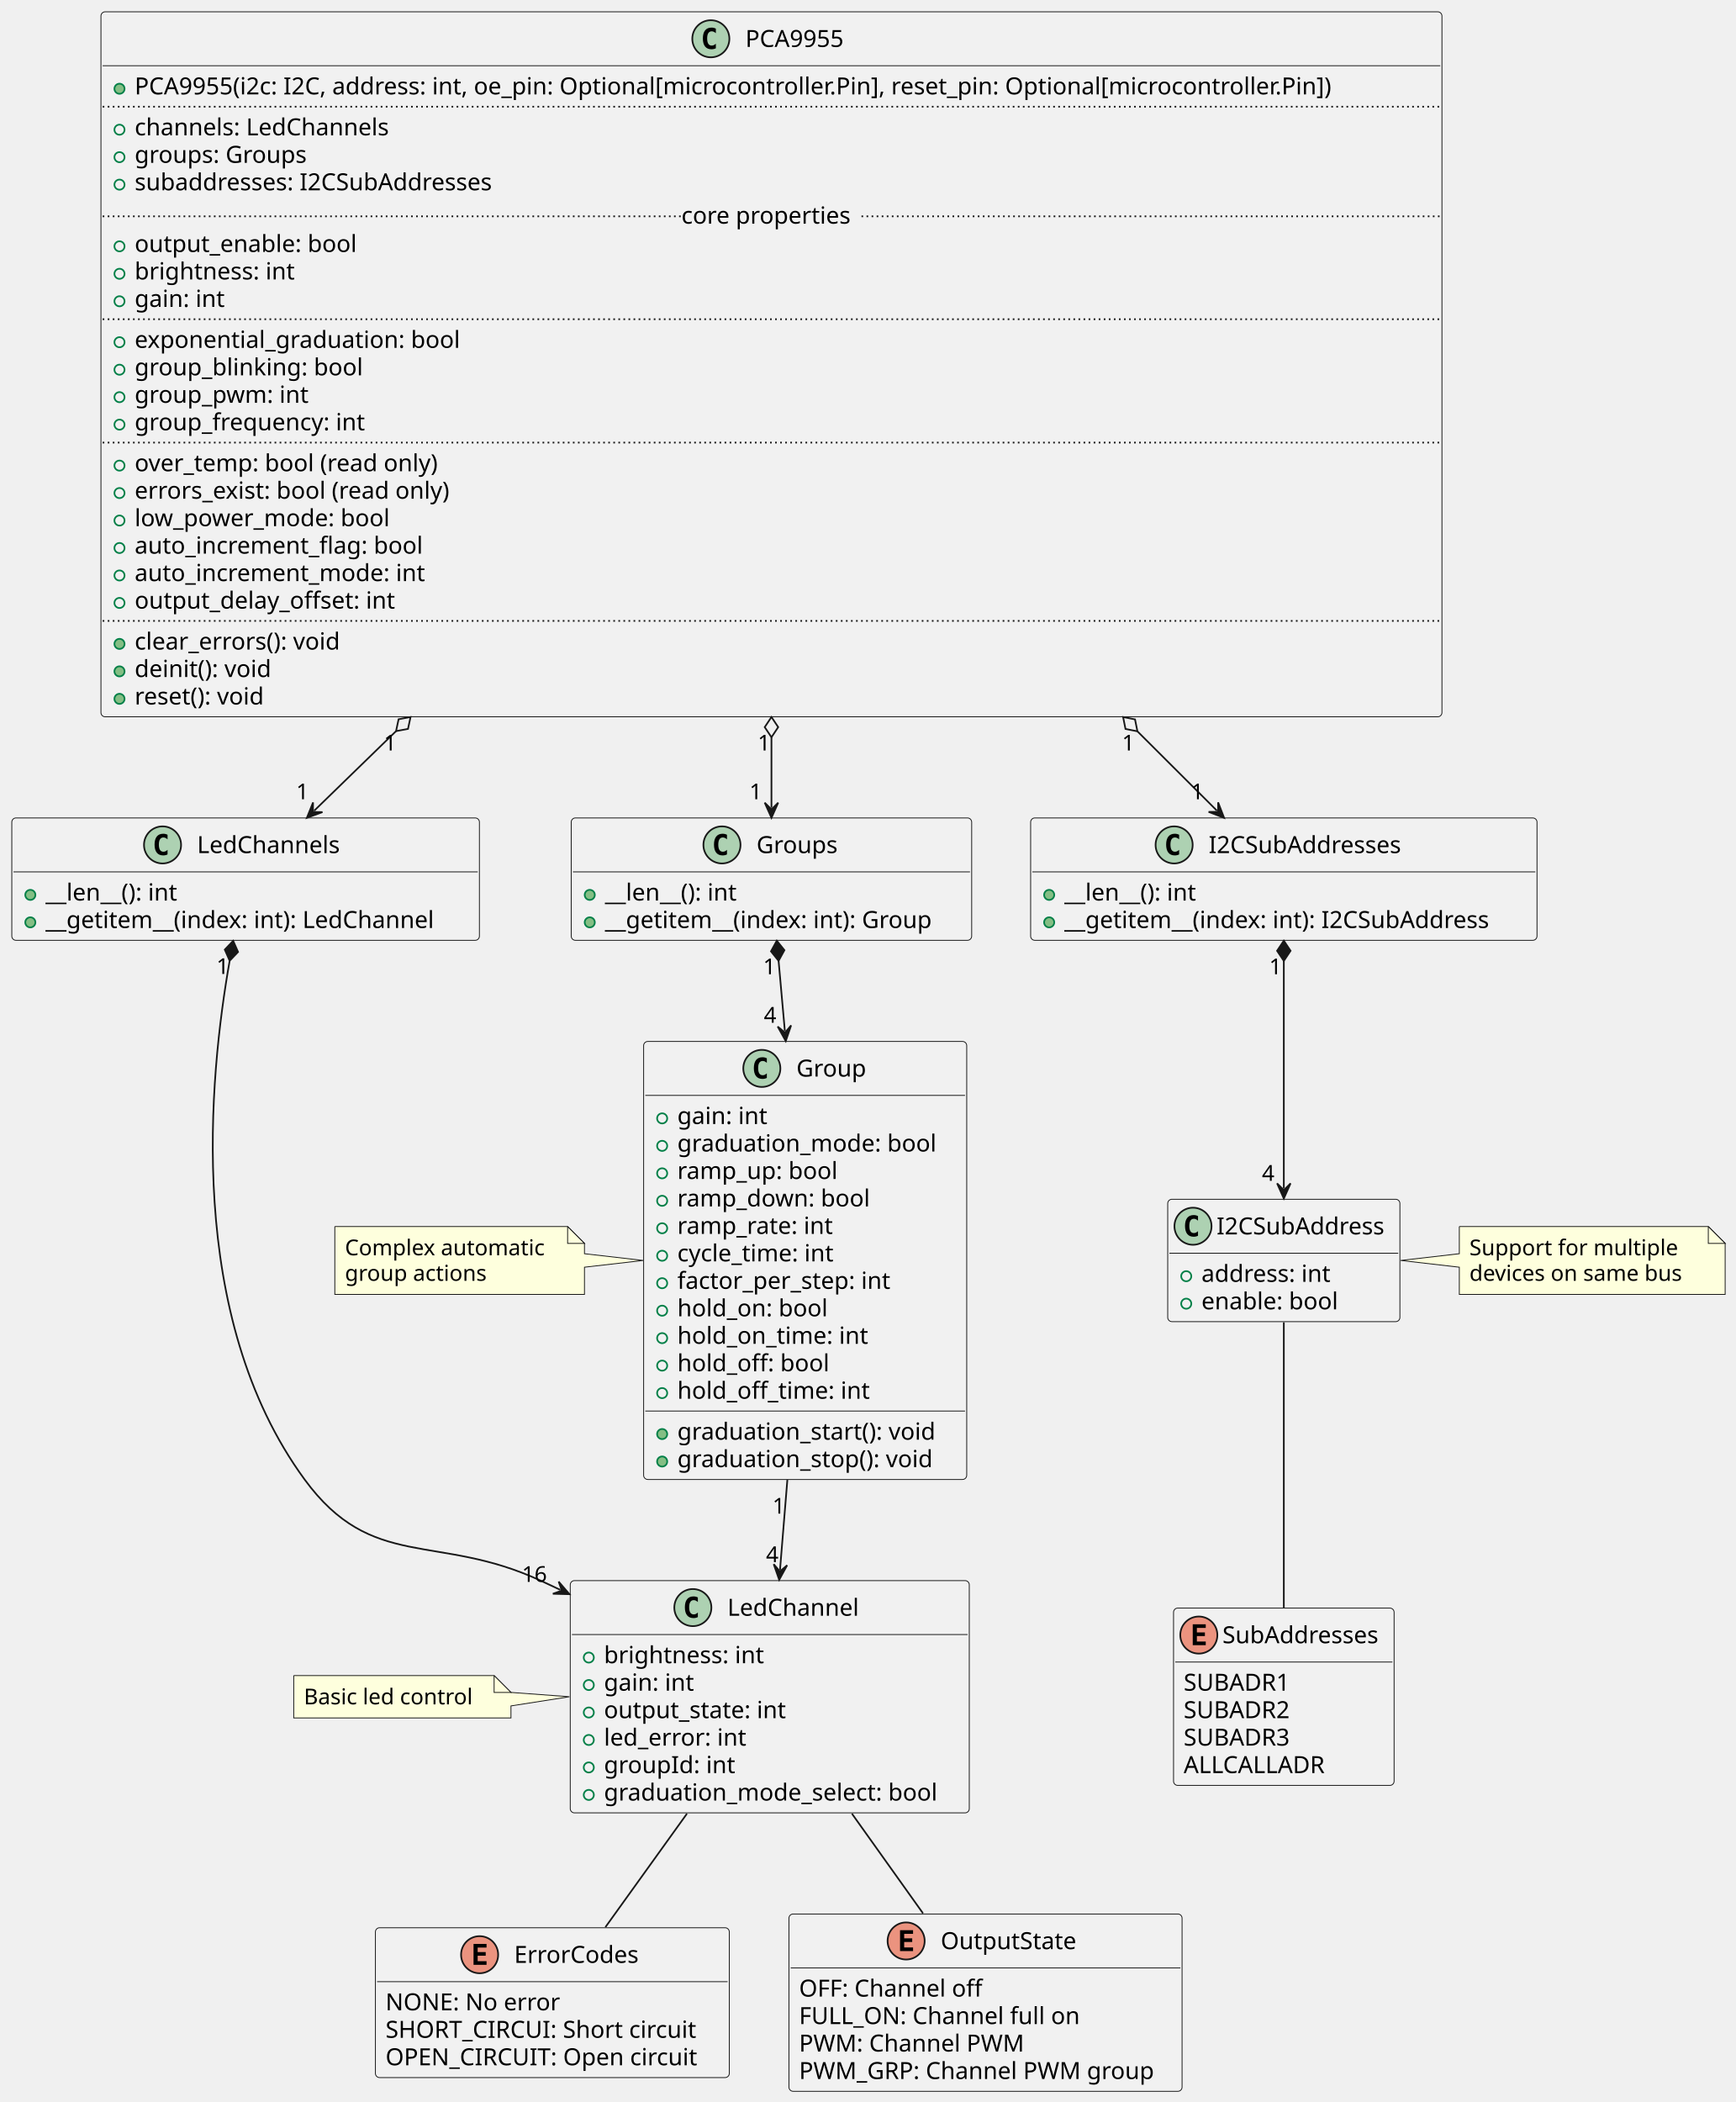
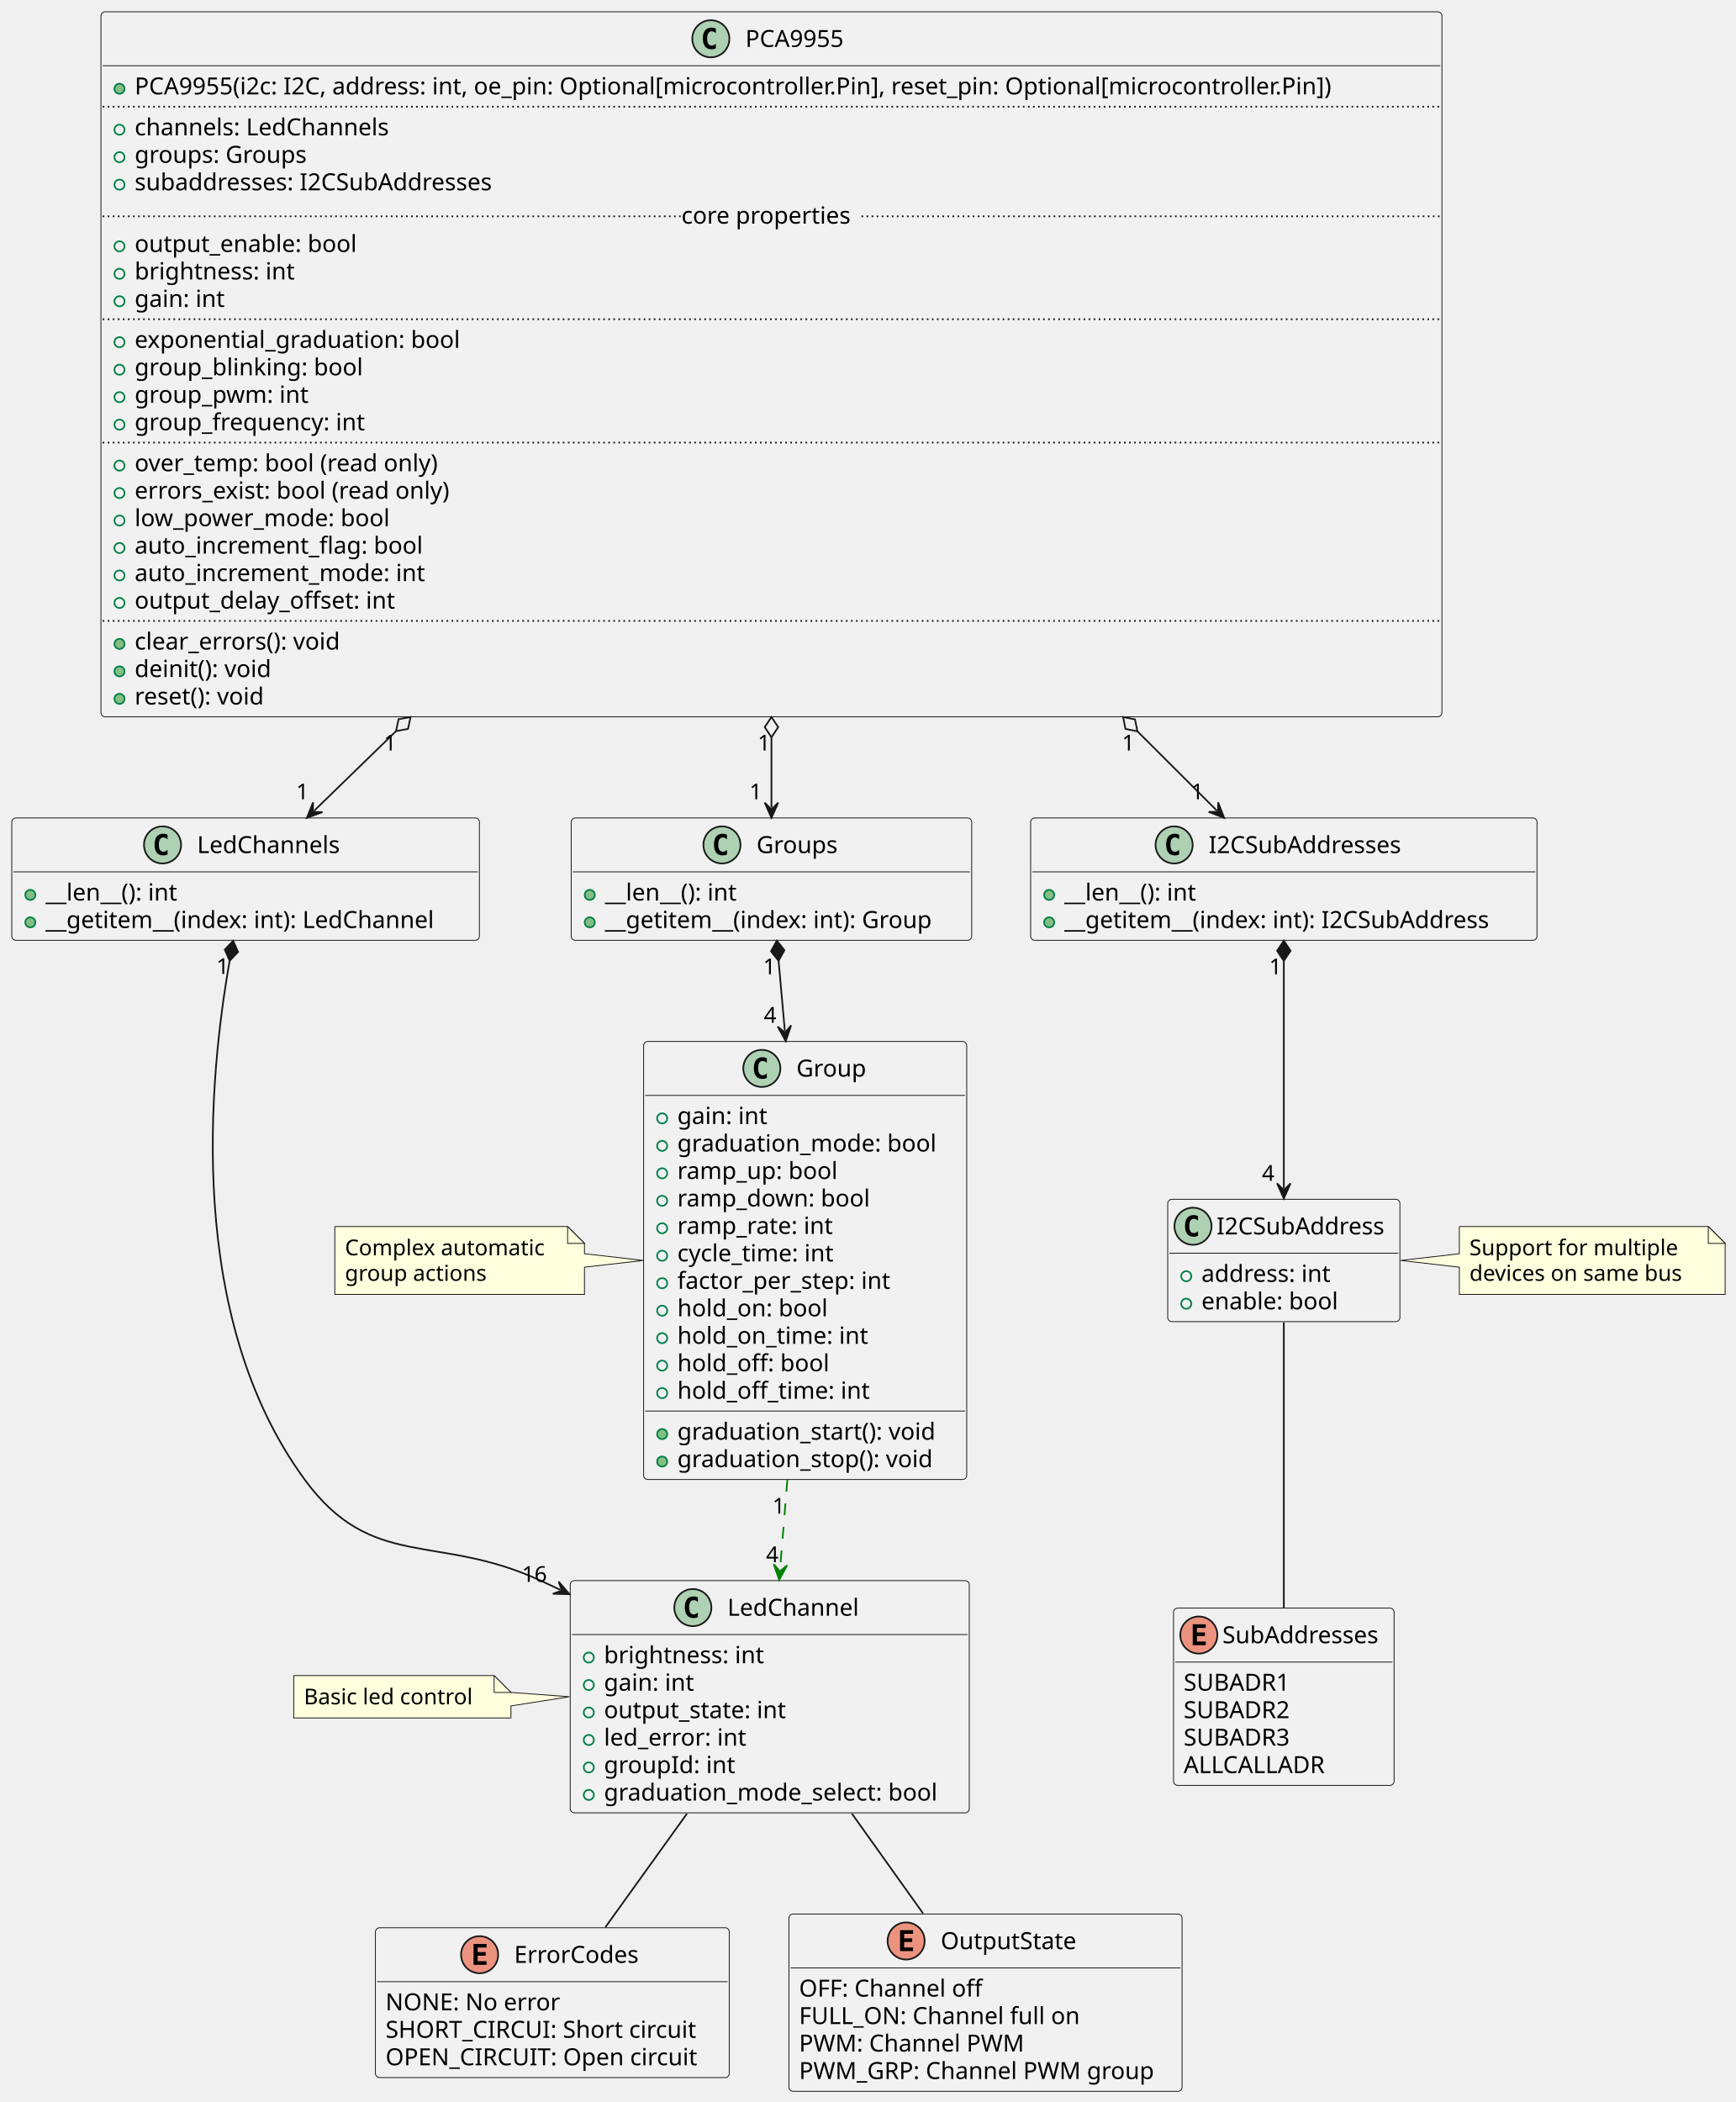
<svg xmlns="http://www.w3.org/2000/svg" contentStyleType="text/css" data-diagram-type="CLASS" height="1247px" preserveAspectRatio="none" style="width:1030px;height:1247px;background:#FFFFFF;" version="1.1" viewBox="0 0 1030 1247" width="1030px" zoomAndPan="magnify">
  <defs />
  <g>
    <g id="elem_PCA9955">
-       <rect codeLine="1" fill="#F1F1F1" height="418.234" id="PCA9955" rx="2.5" ry="2.5" style="stroke:#181818;stroke-width:0.5;" width="795.651" x="59.9" y="7" />
+       <rect codeLine="4" fill="#F1F1F1" height="418.234" id="PCA9955" rx="2.5" ry="2.5" style="stroke:#181818;stroke-width:0.5;" width="795.651" x="59.9" y="7" />
      <ellipse cx="421.764" cy="23" fill="#ADD1B2" rx="11" ry="11" style="stroke:#181818;stroke-width:1;" />
      <path d="M424.733,28.641 Q424.154,28.938 423.514,29.078 Q422.873,29.234 422.17,29.234 Q419.67,29.234 418.342,27.594 Q417.029,25.938 417.029,22.812 Q417.029,19.688 418.342,18.031 Q419.67,16.375 422.17,16.375 Q422.873,16.375 423.514,16.531 Q424.17,16.688 424.733,16.984 L424.733,19.703 Q424.108,19.125 423.514,18.859 Q422.92,18.578 422.295,18.578 Q420.951,18.578 420.264,19.656 Q419.576,20.719 419.576,22.812 Q419.576,24.906 420.264,25.984 Q420.951,27.047 422.295,27.047 Q422.92,27.047 423.514,26.781 Q424.108,26.5 424.733,25.922 L424.733,28.641 Z " fill="#000000" />
      <text fill="#000000" font-family="sans-serif" font-size="14" lengthAdjust="spacing" textLength="63.424" x="442.264" y="27.847">PCA9955</text>
      <line style="stroke:#181818;stroke-width:0.5;" x1="60.9" x2="854.551" y1="39" y2="39" />
      <ellipse cx="70.9" cy="52.648" fill="#84BE84" rx="3" ry="3" style="stroke:#038048;stroke-width:1;" />
      <text fill="#000000" font-family="sans-serif" font-size="14" lengthAdjust="spacing" textLength="769.651" x="79.9" y="55.995">PCA9955(i2c: I2C, address: int, oe_pin: Optional[microcontroller.Pin], reset_pin: Optional[microcontroller.Pin])</text>
      <line style="stroke:#181818;stroke-width:1;stroke-dasharray:1.0,2.0;" x1="60.9" x2="854.551" y1="63.297" y2="63.297" />
      <ellipse cx="70.9" cy="76.945" fill="#FFFFFF" fill-opacity="0" rx="3" ry="3" style="stroke:#038048;stroke-width:1;" />
      <text fill="#000000" font-family="sans-serif" font-size="14" lengthAdjust="spacing" textLength="161.93" x="79.9" y="80.292">channels: LedChannels</text>
      <ellipse cx="70.9" cy="93.242" fill="#FFFFFF" fill-opacity="0" rx="3" ry="3" style="stroke:#038048;stroke-width:1;" />
      <text fill="#000000" font-family="sans-serif" font-size="14" lengthAdjust="spacing" textLength="107.652" x="79.9" y="96.589">groups: Groups</text>
      <ellipse cx="70.9" cy="109.539" fill="#FFFFFF" fill-opacity="0" rx="3" ry="3" style="stroke:#038048;stroke-width:1;" />
      <text fill="#000000" font-family="sans-serif" font-size="14" lengthAdjust="spacing" textLength="227.11" x="79.9" y="112.886">subaddresses: I2CSubAddresses</text>
      <ellipse cx="70.9" cy="146.133" fill="#FFFFFF" fill-opacity="0" rx="3" ry="3" style="stroke:#038048;stroke-width:1;" />
      <text fill="#000000" font-family="sans-serif" font-size="14" lengthAdjust="spacing" textLength="139.706" x="79.9" y="149.48">output_enable: bool</text>
      <ellipse cx="70.9" cy="162.43" fill="#FFFFFF" fill-opacity="0" rx="3" ry="3" style="stroke:#038048;stroke-width:1;" />
      <text fill="#000000" font-family="sans-serif" font-size="14" lengthAdjust="spacing" textLength="101.274" x="79.9" y="165.776">brightness: int</text>
      <ellipse cx="70.9" cy="178.727" fill="#FFFFFF" fill-opacity="0" rx="3" ry="3" style="stroke:#038048;stroke-width:1;" />
      <text fill="#000000" font-family="sans-serif" font-size="14" lengthAdjust="spacing" textLength="57.648" x="79.9" y="182.073">gain: int</text>
      <line style="stroke:#181818;stroke-width:1;stroke-dasharray:1.0,2.0;" x1="60.9" x2="404.31" y1="128.336" y2="128.336" />
      <text fill="#000000" font-family="sans-serif" font-size="14" lengthAdjust="spacing" textLength="106.832" x="404.31" y="132.683">core properties</text>
      <line style="stroke:#181818;stroke-width:1;stroke-dasharray:1.0,2.0;" x1="511.142" x2="854.551" y1="128.336" y2="128.336" />
      <line style="stroke:#181818;stroke-width:1;stroke-dasharray:1.0,2.0;" x1="60.9" x2="854.551" y1="189.375" y2="189.375" />
      <ellipse cx="70.9" cy="203.023" fill="#FFFFFF" fill-opacity="0" rx="3" ry="3" style="stroke:#038048;stroke-width:1;" />
      <text fill="#000000" font-family="sans-serif" font-size="14" lengthAdjust="spacing" textLength="205.01" x="79.9" y="206.37">exponential_graduation: bool</text>
      <ellipse cx="70.9" cy="219.32" fill="#FFFFFF" fill-opacity="0" rx="3" ry="3" style="stroke:#038048;stroke-width:1;" />
      <text fill="#000000" font-family="sans-serif" font-size="14" lengthAdjust="spacing" textLength="142.338" x="79.9" y="222.667">group_blinking: bool</text>
      <ellipse cx="70.9" cy="235.617" fill="#FFFFFF" fill-opacity="0" rx="3" ry="3" style="stroke:#038048;stroke-width:1;" />
      <text fill="#000000" font-family="sans-serif" font-size="14" lengthAdjust="spacing" textLength="109.361" x="79.9" y="238.964">group_pwm: int</text>
      <ellipse cx="70.9" cy="251.914" fill="#FFFFFF" fill-opacity="0" rx="3" ry="3" style="stroke:#038048;stroke-width:1;" />
      <text fill="#000000" font-family="sans-serif" font-size="14" lengthAdjust="spacing" textLength="145.913" x="79.9" y="255.261">group_frequency: int</text>
      <line style="stroke:#181818;stroke-width:1;stroke-dasharray:1.0,2.0;" x1="60.9" x2="854.551" y1="262.562" y2="262.562" />
      <ellipse cx="70.9" cy="276.211" fill="#FFFFFF" fill-opacity="0" rx="3" ry="3" style="stroke:#038048;stroke-width:1;" />
      <text fill="#000000" font-family="sans-serif" font-size="14" lengthAdjust="spacing" textLength="195.193" x="79.9" y="279.558">over_temp: bool (read only)</text>
      <ellipse cx="70.9" cy="292.508" fill="#FFFFFF" fill-opacity="0" rx="3" ry="3" style="stroke:#038048;stroke-width:1;" />
      <text fill="#000000" font-family="sans-serif" font-size="14" lengthAdjust="spacing" textLength="202.658" x="79.9" y="295.854">errors_exist: bool (read only)</text>
      <ellipse cx="70.9" cy="308.805" fill="#FFFFFF" fill-opacity="0" rx="3" ry="3" style="stroke:#038048;stroke-width:1;" />
      <text fill="#000000" font-family="sans-serif" font-size="14" lengthAdjust="spacing" textLength="159.954" x="79.9" y="312.151">low_power_mode: bool</text>
      <ellipse cx="70.9" cy="325.102" fill="#FFFFFF" fill-opacity="0" rx="3" ry="3" style="stroke:#038048;stroke-width:1;" />
      <text fill="#000000" font-family="sans-serif" font-size="14" lengthAdjust="spacing" textLength="182.308" x="79.9" y="328.448">auto_increment_flag: bool</text>
      <ellipse cx="70.9" cy="341.398" fill="#FFFFFF" fill-opacity="0" rx="3" ry="3" style="stroke:#038048;stroke-width:1;" />
      <text fill="#000000" font-family="sans-serif" font-size="14" lengthAdjust="spacing" textLength="184.071" x="79.9" y="344.745">auto_increment_mode: int</text>
      <ellipse cx="70.9" cy="357.695" fill="#FFFFFF" fill-opacity="0" rx="3" ry="3" style="stroke:#038048;stroke-width:1;" />
      <text fill="#000000" font-family="sans-serif" font-size="14" lengthAdjust="spacing" textLength="165.669" x="79.9" y="361.042">output_delay_offset: int</text>
      <line style="stroke:#181818;stroke-width:1;stroke-dasharray:1.0,2.0;" x1="60.9" x2="854.551" y1="368.344" y2="368.344" />
      <ellipse cx="70.9" cy="381.992" fill="#84BE84" rx="3" ry="3" style="stroke:#038048;stroke-width:1;" />
      <text fill="#000000" font-family="sans-serif" font-size="14" lengthAdjust="spacing" textLength="132.993" x="79.9" y="385.339">clear_errors(): void</text>
      <ellipse cx="70.9" cy="398.289" fill="#84BE84" rx="3" ry="3" style="stroke:#038048;stroke-width:1;" />
      <text fill="#000000" font-family="sans-serif" font-size="14" lengthAdjust="spacing" textLength="89.359" x="79.9" y="401.636">deinit(): void</text>
      <ellipse cx="70.9" cy="414.586" fill="#84BE84" rx="3" ry="3" style="stroke:#038048;stroke-width:1;" />
      <text fill="#000000" font-family="sans-serif" font-size="14" lengthAdjust="spacing" textLength="85.483" x="79.9" y="417.933">reset(): void</text>
    </g>
    <g id="elem_LedChannels">
-       <rect codeLine="29" fill="#F1F1F1" height="72.594" id="LedChannels" rx="2.5" ry="2.5" style="stroke:#181818;stroke-width:0.5;" width="277.453" x="7" y="485.24" />
+       <rect codeLine="32" fill="#F1F1F1" height="72.594" id="LedChannels" rx="2.5" ry="2.5" style="stroke:#181818;stroke-width:0.5;" width="277.453" x="7" y="485.24" />
      <ellipse cx="96.441" cy="501.24" fill="#ADD1B2" rx="11" ry="11" style="stroke:#181818;stroke-width:1;" />
      <path d="M99.41,506.881 Q98.832,507.178 98.191,507.318 Q97.551,507.474 96.848,507.474 Q94.348,507.474 93.019,505.834 Q91.707,504.178 91.707,501.053 Q91.707,497.928 93.019,496.271 Q94.348,494.615 96.848,494.615 Q97.551,494.615 98.191,494.771 Q98.848,494.928 99.41,495.224 L99.41,497.943 Q98.785,497.365 98.191,497.099 Q97.598,496.818 96.973,496.818 Q95.629,496.818 94.941,497.896 Q94.254,498.959 94.254,501.053 Q94.254,503.146 94.941,504.224 Q95.629,505.287 96.973,505.287 Q97.598,505.287 98.191,505.021 Q98.785,504.74 99.41,504.162 L99.41,506.881 Z " fill="#000000" />
      <text fill="#000000" font-family="sans-serif" font-size="14" lengthAdjust="spacing" textLength="90.07" x="116.941" y="506.087">LedChannels</text>
      <line style="stroke:#181818;stroke-width:0.5;" x1="8" x2="283.453" y1="517.24" y2="517.24" />
      <ellipse cx="18" cy="530.888" fill="#84BE84" rx="3" ry="3" style="stroke:#038048;stroke-width:1;" />
      <text fill="#000000" font-family="sans-serif" font-size="14" lengthAdjust="spacing" textLength="87.719" x="27" y="534.235">__len__(): int</text>
      <ellipse cx="18" cy="547.185" fill="#84BE84" rx="3" ry="3" style="stroke:#038048;stroke-width:1;" />
      <text fill="#000000" font-family="sans-serif" font-size="14" lengthAdjust="spacing" textLength="251.453" x="27" y="550.532">__getitem__(index: int): LedChannel</text>
    </g>
    <g id="elem_Groups">
-       <rect codeLine="34" fill="#F1F1F1" height="72.594" id="Groups" rx="2.5" ry="2.5" style="stroke:#181818;stroke-width:0.5;" width="237.606" x="338.92" y="485.24" />
+       <rect codeLine="37" fill="#F1F1F1" height="72.594" id="Groups" rx="2.5" ry="2.5" style="stroke:#181818;stroke-width:0.5;" width="237.606" x="338.92" y="485.24" />
      <ellipse cx="428.361" cy="501.24" fill="#ADD1B2" rx="11" ry="11" style="stroke:#181818;stroke-width:1;" />
      <path d="M431.33,506.881 Q430.752,507.178 430.111,507.318 Q429.471,507.474 428.768,507.474 Q426.268,507.474 424.94,505.834 Q423.627,504.178 423.627,501.053 Q423.627,497.928 424.94,496.271 Q426.268,494.615 428.768,494.615 Q429.471,494.615 430.111,494.771 Q430.768,494.928 431.33,495.224 L431.33,497.943 Q430.705,497.365 430.111,497.099 Q429.518,496.818 428.893,496.818 Q427.549,496.818 426.861,497.896 Q426.174,498.959 426.174,501.053 Q426.174,503.146 426.861,504.224 Q427.549,505.287 428.893,505.287 Q429.518,505.287 430.111,505.021 Q430.705,504.74 431.33,504.162 L431.33,506.881 Z " fill="#000000" />
      <text fill="#000000" font-family="sans-serif" font-size="14" lengthAdjust="spacing" textLength="50.224" x="448.861" y="506.087">Groups</text>
      <line style="stroke:#181818;stroke-width:0.5;" x1="339.92" x2="575.526" y1="517.24" y2="517.24" />
      <ellipse cx="349.92" cy="530.888" fill="#84BE84" rx="3" ry="3" style="stroke:#038048;stroke-width:1;" />
      <text fill="#000000" font-family="sans-serif" font-size="14" lengthAdjust="spacing" textLength="87.719" x="358.92" y="534.235">__len__(): int</text>
      <ellipse cx="349.92" cy="547.185" fill="#84BE84" rx="3" ry="3" style="stroke:#038048;stroke-width:1;" />
      <text fill="#000000" font-family="sans-serif" font-size="14" lengthAdjust="spacing" textLength="211.606" x="358.92" y="550.532">__getitem__(index: int): Group</text>
    </g>
    <g id="elem_I2CSubAddresses">
-       <rect codeLine="40" fill="#F1F1F1" height="72.594" id="I2CSubAddresses" rx="2.5" ry="2.5" style="stroke:#181818;stroke-width:0.5;" width="300.442" x="611.51" y="485.24" />
+       <rect codeLine="43" fill="#F1F1F1" height="72.594" id="I2CSubAddresses" rx="2.5" ry="2.5" style="stroke:#181818;stroke-width:0.5;" width="300.442" x="611.51" y="485.24" />
      <ellipse cx="696.645" cy="501.24" fill="#ADD1B2" rx="11" ry="11" style="stroke:#181818;stroke-width:1;" />
      <path d="M699.614,506.881 Q699.035,507.178 698.395,507.318 Q697.754,507.474 697.051,507.474 Q694.551,507.474 693.223,505.834 Q691.91,504.178 691.91,501.053 Q691.91,497.928 693.223,496.271 Q694.551,494.615 697.051,494.615 Q697.754,494.615 698.395,494.771 Q699.051,494.928 699.614,495.224 L699.614,497.943 Q698.989,497.365 698.395,497.099 Q697.801,496.818 697.176,496.818 Q695.832,496.818 695.145,497.896 Q694.457,498.959 694.457,501.053 Q694.457,503.146 695.145,504.224 Q695.832,505.287 697.176,505.287 Q697.801,505.287 698.395,505.021 Q698.989,504.74 699.614,504.162 L699.614,506.881 Z " fill="#000000" />
      <text fill="#000000" font-family="sans-serif" font-size="14" lengthAdjust="spacing" textLength="121.673" x="717.145" y="506.087">I2CSubAddresses</text>
      <line style="stroke:#181818;stroke-width:0.5;" x1="612.51" x2="910.952" y1="517.24" y2="517.24" />
      <ellipse cx="622.51" cy="530.888" fill="#84BE84" rx="3" ry="3" style="stroke:#038048;stroke-width:1;" />
      <text fill="#000000" font-family="sans-serif" font-size="14" lengthAdjust="spacing" textLength="87.719" x="631.51" y="534.235">__len__(): int</text>
      <ellipse cx="622.51" cy="547.185" fill="#84BE84" rx="3" ry="3" style="stroke:#038048;stroke-width:1;" />
      <text fill="#000000" font-family="sans-serif" font-size="14" lengthAdjust="spacing" textLength="274.442" x="631.51" y="550.532">__getitem__(index: int): I2CSubAddress</text>
    </g>
    <g id="elem_LedChannel">
-       <rect codeLine="50" fill="#F1F1F1" height="137.781" id="LedChannel" rx="2.5" ry="2.5" style="stroke:#181818;stroke-width:0.5;" width="236.752" x="338.35" y="937.69" />
+       <rect codeLine="53" fill="#F1F1F1" height="137.781" id="LedChannel" rx="2.5" ry="2.5" style="stroke:#181818;stroke-width:0.5;" width="236.752" x="338.35" y="937.69" />
      <ellipse cx="411.088" cy="953.69" fill="#ADD1B2" rx="11" ry="11" style="stroke:#181818;stroke-width:1;" />
      <path d="M414.057,959.331 Q413.478,959.628 412.838,959.768 Q412.197,959.924 411.494,959.924 Q408.994,959.924 407.666,958.284 Q406.353,956.628 406.353,953.503 Q406.353,950.378 407.666,948.721 Q408.994,947.065 411.494,947.065 Q412.197,947.065 412.838,947.221 Q413.494,947.378 414.057,947.674 L414.057,950.393 Q413.432,949.815 412.838,949.549 Q412.244,949.268 411.619,949.268 Q410.275,949.268 409.588,950.346 Q408.9,951.409 408.9,953.503 Q408.9,955.596 409.588,956.674 Q410.275,957.737 411.619,957.737 Q412.244,957.737 412.838,957.471 Q413.432,957.19 414.057,956.612 L414.057,959.331 Z " fill="#000000" />
      <text fill="#000000" font-family="sans-serif" font-size="14" lengthAdjust="spacing" textLength="82.776" x="431.588" y="958.537">LedChannel</text>
      <line style="stroke:#181818;stroke-width:0.5;" x1="339.35" x2="574.102" y1="969.69" y2="969.69" />
      <ellipse cx="349.35" cy="983.338" fill="#FFFFFF" fill-opacity="0" rx="3" ry="3" style="stroke:#038048;stroke-width:1;" />
      <text fill="#000000" font-family="sans-serif" font-size="14" lengthAdjust="spacing" textLength="101.274" x="358.35" y="986.685">brightness: int</text>
      <ellipse cx="349.35" cy="999.635" fill="#FFFFFF" fill-opacity="0" rx="3" ry="3" style="stroke:#038048;stroke-width:1;" />
      <text fill="#000000" font-family="sans-serif" font-size="14" lengthAdjust="spacing" textLength="57.648" x="358.35" y="1002.982">gain: int</text>
      <ellipse cx="349.35" cy="1015.932" fill="#FFFFFF" fill-opacity="0" rx="3" ry="3" style="stroke:#038048;stroke-width:1;" />
      <text fill="#000000" font-family="sans-serif" font-size="14" lengthAdjust="spacing" textLength="116.061" x="358.35" y="1019.279">output_state: int</text>
      <ellipse cx="349.35" cy="1032.229" fill="#FFFFFF" fill-opacity="0" rx="3" ry="3" style="stroke:#038048;stroke-width:1;" />
      <text fill="#000000" font-family="sans-serif" font-size="14" lengthAdjust="spacing" textLength="90.255" x="358.35" y="1035.576">led_error: int</text>
      <ellipse cx="349.35" cy="1048.526" fill="#FFFFFF" fill-opacity="0" rx="3" ry="3" style="stroke:#038048;stroke-width:1;" />
      <text fill="#000000" font-family="sans-serif" font-size="14" lengthAdjust="spacing" textLength="81.402" x="358.35" y="1051.873">groupId: int</text>
      <ellipse cx="349.35" cy="1064.823" fill="#FFFFFF" fill-opacity="0" rx="3" ry="3" style="stroke:#038048;stroke-width:1;" />
      <text fill="#000000" font-family="sans-serif" font-size="14" lengthAdjust="spacing" textLength="210.752" x="358.35" y="1068.169">graduation_mode_select: bool</text>
    </g>
    <g id="elem_GMN9">
      <path d="M174.28,994.02 L174.28,1019.153 A0,0 0 0 0 174.28,1019.153 L303.171,1019.153 A0,0 0 0 0 303.171,1019.153 L303.171,1012.02 L337.87,1006.58 L303.171,1004.02 L303.171,1004.02 L293.171,994.02 L174.28,994.02 A0,0 0 0 0 174.28,994.02 " fill="#FEFFDD" style="stroke:#181818;stroke-width:0.5;" />
      <path d="M293.171,994.02 L293.171,1004.02 L303.171,1004.02 L293.171,994.02 " fill="#FEFFDD" style="stroke:#181818;stroke-width:0.5;" />
      <text fill="#000000" font-family="sans-serif" font-size="13" lengthAdjust="spacing" textLength="107.891" x="180.28" y="1011.087">Basic led control</text>
    </g>
    <g id="elem_Group">
-       <rect codeLine="60" fill="#F1F1F1" height="259.859" id="Group" rx="2.5" ry="2.5" style="stroke:#181818;stroke-width:0.5;" width="191.703" x="381.88" y="617.83" />
+       <rect codeLine="63" fill="#F1F1F1" height="259.859" id="Group" rx="2.5" ry="2.5" style="stroke:#181818;stroke-width:0.5;" width="191.703" x="381.88" y="617.83" />
      <ellipse cx="452.017" cy="633.83" fill="#ADD1B2" rx="11" ry="11" style="stroke:#181818;stroke-width:1;" />
      <path d="M454.986,639.471 Q454.407,639.768 453.767,639.908 Q453.126,640.064 452.423,640.064 Q449.923,640.064 448.595,638.424 Q447.282,636.768 447.282,633.643 Q447.282,630.518 448.595,628.861 Q449.923,627.205 452.423,627.205 Q453.126,627.205 453.767,627.361 Q454.423,627.518 454.986,627.814 L454.986,630.533 Q454.361,629.955 453.767,629.689 Q453.173,629.408 452.548,629.408 Q451.204,629.408 450.517,630.486 Q449.829,631.549 449.829,633.643 Q449.829,635.736 450.517,636.814 Q451.204,637.877 452.548,637.877 Q453.173,637.877 453.767,637.611 Q454.361,637.33 454.986,636.752 L454.986,639.471 Z " fill="#000000" />
      <text fill="#000000" font-family="sans-serif" font-size="14" lengthAdjust="spacing" textLength="42.93" x="472.517" y="638.677">Group</text>
      <line style="stroke:#181818;stroke-width:0.5;" x1="382.88" x2="572.583" y1="649.83" y2="649.83" />
      <ellipse cx="392.88" cy="663.478" fill="#FFFFFF" fill-opacity="0" rx="3" ry="3" style="stroke:#038048;stroke-width:1;" />
      <text fill="#000000" font-family="sans-serif" font-size="14" lengthAdjust="spacing" textLength="57.648" x="401.88" y="666.825">gain: int</text>
      <ellipse cx="392.88" cy="679.775" fill="#FFFFFF" fill-opacity="0" rx="3" ry="3" style="stroke:#038048;stroke-width:1;" />
      <text fill="#000000" font-family="sans-serif" font-size="14" lengthAdjust="spacing" textLength="162.155" x="401.88" y="683.122">graduation_mode: bool</text>
      <ellipse cx="392.88" cy="696.072" fill="#FFFFFF" fill-opacity="0" rx="3" ry="3" style="stroke:#038048;stroke-width:1;" />
      <text fill="#000000" font-family="sans-serif" font-size="14" lengthAdjust="spacing" textLength="100.693" x="401.88" y="699.419">ramp_up: bool</text>
      <ellipse cx="392.88" cy="712.369" fill="#FFFFFF" fill-opacity="0" rx="3" ry="3" style="stroke:#038048;stroke-width:1;" />
      <text fill="#000000" font-family="sans-serif" font-size="14" lengthAdjust="spacing" textLength="120.709" x="401.88" y="715.716">ramp_down: bool</text>
      <ellipse cx="392.88" cy="728.666" fill="#FFFFFF" fill-opacity="0" rx="3" ry="3" style="stroke:#038048;stroke-width:1;" />
      <text fill="#000000" font-family="sans-serif" font-size="14" lengthAdjust="spacing" textLength="99.716" x="401.88" y="732.013">ramp_rate: int</text>
      <ellipse cx="392.88" cy="744.963" fill="#FFFFFF" fill-opacity="0" rx="3" ry="3" style="stroke:#038048;stroke-width:1;" />
      <text fill="#000000" font-family="sans-serif" font-size="14" lengthAdjust="spacing" textLength="102.231" x="401.88" y="748.309">cycle_time: int</text>
      <ellipse cx="392.88" cy="761.26" fill="#FFFFFF" fill-opacity="0" rx="3" ry="3" style="stroke:#038048;stroke-width:1;" />
      <text fill="#000000" font-family="sans-serif" font-size="14" lengthAdjust="spacing" textLength="135.974" x="401.88" y="764.606">factor_per_step: int</text>
      <ellipse cx="392.88" cy="777.557" fill="#FFFFFF" fill-opacity="0" rx="3" ry="3" style="stroke:#038048;stroke-width:1;" />
      <text fill="#000000" font-family="sans-serif" font-size="14" lengthAdjust="spacing" textLength="93.728" x="401.88" y="780.903">hold_on: bool</text>
      <ellipse cx="392.88" cy="793.853" fill="#FFFFFF" fill-opacity="0" rx="3" ry="3" style="stroke:#038048;stroke-width:1;" />
      <text fill="#000000" font-family="sans-serif" font-size="14" lengthAdjust="spacing" textLength="120.702" x="401.88" y="797.2">hold_on_time: int</text>
      <ellipse cx="392.88" cy="810.15" fill="#FFFFFF" fill-opacity="0" rx="3" ry="3" style="stroke:#038048;stroke-width:1;" />
      <text fill="#000000" font-family="sans-serif" font-size="14" lengthAdjust="spacing" textLength="94.712" x="401.88" y="813.497">hold_off: bool</text>
      <ellipse cx="392.88" cy="826.447" fill="#FFFFFF" fill-opacity="0" rx="3" ry="3" style="stroke:#038048;stroke-width:1;" />
      <text fill="#000000" font-family="sans-serif" font-size="14" lengthAdjust="spacing" textLength="121.686" x="401.88" y="829.794">hold_off_time: int</text>
      <line style="stroke:#181818;stroke-width:0.5;" x1="382.88" x2="572.583" y1="837.096" y2="837.096" />
      <ellipse cx="392.88" cy="850.744" fill="#84BE84" rx="3" ry="3" style="stroke:#038048;stroke-width:1;" />
      <text fill="#000000" font-family="sans-serif" font-size="14" lengthAdjust="spacing" textLength="165.703" x="401.88" y="854.091">graduation_start(): void</text>
      <ellipse cx="392.88" cy="867.041" fill="#84BE84" rx="3" ry="3" style="stroke:#038048;stroke-width:1;" />
      <text fill="#000000" font-family="sans-serif" font-size="14" lengthAdjust="spacing" textLength="163.331" x="401.88" y="870.388">graduation_stop(): void</text>
    </g>
    <g id="elem_GMN13">
      <path d="M198.66,727.63 L198.66,767.896 A0,0 0 0 0 198.66,767.896 L346.784,767.896 A0,0 0 0 0 346.784,767.896 L346.784,751.76 L381.62,747.76 L346.784,743.76 L346.784,737.63 L336.784,727.63 L198.66,727.63 A0,0 0 0 0 198.66,727.63 " fill="#FEFFDD" style="stroke:#181818;stroke-width:0.5;" />
      <path d="M336.784,727.63 L336.784,737.63 L346.784,737.63 L336.784,727.63 " fill="#FEFFDD" style="stroke:#181818;stroke-width:0.5;" />
      <text fill="#000000" font-family="sans-serif" font-size="13" lengthAdjust="spacing" textLength="127.124" x="204.66" y="744.697">Complex automatic</text>
      <text fill="#000000" font-family="sans-serif" font-size="13" lengthAdjust="spacing" textLength="88.962" x="204.66" y="759.83">group actions</text>
    </g>
    <g id="elem_I2CSubAddress">
-       <rect codeLine="78" fill="#F1F1F1" height="72.594" id="I2CSubAddress" rx="2.5" ry="2.5" style="stroke:#181818;stroke-width:0.5;" width="137.766" x="692.84" y="711.46" />
+       <rect codeLine="81" fill="#F1F1F1" height="72.594" id="I2CSubAddress" rx="2.5" ry="2.5" style="stroke:#181818;stroke-width:0.5;" width="137.766" x="692.84" y="711.46" />
      <ellipse cx="707.84" cy="727.46" fill="#ADD1B2" rx="11" ry="11" style="stroke:#181818;stroke-width:1;" />
      <path d="M710.809,733.101 Q710.231,733.398 709.59,733.538 Q708.949,733.694 708.246,733.694 Q705.746,733.694 704.418,732.054 Q703.106,730.398 703.106,727.273 Q703.106,724.148 704.418,722.491 Q705.746,720.835 708.246,720.835 Q708.949,720.835 709.59,720.991 Q710.246,721.148 710.809,721.444 L710.809,724.163 Q710.184,723.585 709.59,723.319 Q708.996,723.038 708.371,723.038 Q707.028,723.038 706.34,724.116 Q705.653,725.179 705.653,727.273 Q705.653,729.366 706.34,730.444 Q707.028,731.507 708.371,731.507 Q708.996,731.507 709.59,731.241 Q710.184,730.96 710.809,730.382 L710.809,733.101 Z " fill="#000000" />
      <text fill="#000000" font-family="sans-serif" font-size="14" lengthAdjust="spacing" textLength="105.766" x="721.84" y="732.307">I2CSubAddress</text>
      <line style="stroke:#181818;stroke-width:0.5;" x1="693.84" x2="829.606" y1="743.46" y2="743.46" />
      <ellipse cx="703.84" cy="757.108" fill="#FFFFFF" fill-opacity="0" rx="3" ry="3" style="stroke:#038048;stroke-width:1;" />
      <text fill="#000000" font-family="sans-serif" font-size="14" lengthAdjust="spacing" textLength="82.728" x="712.84" y="760.455">address: int</text>
      <ellipse cx="703.84" cy="773.405" fill="#FFFFFF" fill-opacity="0" rx="3" ry="3" style="stroke:#038048;stroke-width:1;" />
      <text fill="#000000" font-family="sans-serif" font-size="14" lengthAdjust="spacing" textLength="86.529" x="712.84" y="776.752">enable: bool</text>
    </g>
    <g id="elem_GMN17">
      <path d="M865.86,727.63 L865.86,743.76 L831.07,747.76 L865.86,751.76 L865.86,767.896 A0,0 0 0 0 865.86,767.896 L1023.588,767.896 A0,0 0 0 0 1023.588,767.896 L1023.588,737.63 L1013.588,727.63 L865.86,727.63 A0,0 0 0 0 865.86,727.63 " fill="#FEFFDD" style="stroke:#181818;stroke-width:0.5;" />
      <path d="M1013.588,727.63 L1013.588,737.63 L1023.588,737.63 L1013.588,727.63 " fill="#FEFFDD" style="stroke:#181818;stroke-width:0.5;" />
      <text fill="#000000" font-family="sans-serif" font-size="13" lengthAdjust="spacing" textLength="130.616" x="871.86" y="744.697">Support for multiple</text>
      <text fill="#000000" font-family="sans-serif" font-size="13" lengthAdjust="spacing" textLength="136.728" x="871.86" y="759.83">devices on same bus</text>
    </g>
    <g id="elem_ErrorCodes">
-       <rect codeLine="84" fill="#F1F1F1" height="88.891" id="ErrorCodes" rx="2.5" ry="2.5" style="stroke:#181818;stroke-width:0.5;" width="209.976" x="222.74" y="1143.62" />
+       <rect codeLine="87" fill="#F1F1F1" height="88.891" id="ErrorCodes" rx="2.5" ry="2.5" style="stroke:#181818;stroke-width:0.5;" width="209.976" x="222.74" y="1143.62" />
      <ellipse cx="284.571" cy="1159.62" fill="#EB937F" rx="11" ry="11" style="stroke:#181818;stroke-width:1;" />
      <path d="M288.68,1165.62 L280.962,1165.62 L280.962,1153.229 L288.68,1153.229 L288.68,1155.386 L283.415,1155.386 L283.415,1158.057 L288.18,1158.057 L288.18,1160.214 L283.415,1160.214 L283.415,1163.464 L288.68,1163.464 L288.68,1165.62 Z " fill="#000000" />
      <text fill="#000000" font-family="sans-serif" font-size="14" lengthAdjust="spacing" textLength="77.814" x="305.071" y="1164.467">ErrorCodes</text>
      <line style="stroke:#181818;stroke-width:0.5;" x1="223.74" x2="431.716" y1="1175.62" y2="1175.62" />
      <text fill="#000000" font-family="sans-serif" font-size="14" lengthAdjust="spacing" textLength="107.912" x="228.74" y="1192.615">NONE: No error</text>
      <text fill="#000000" font-family="sans-serif" font-size="14" lengthAdjust="spacing" textLength="197.976" x="228.74" y="1208.912">SHORT_CIRCUI: Short circuit</text>
      <text fill="#000000" font-family="sans-serif" font-size="14" lengthAdjust="spacing" textLength="196.417" x="228.74" y="1225.209">OPEN_CIRCUIT: Open circuit</text>
    </g>
    <g id="elem_OutputState">
-       <rect codeLine="90" fill="#F1F1F1" height="105.188" id="OutputState" rx="2.5" ry="2.5" style="stroke:#181818;stroke-width:0.5;" width="233.259" x="468.1" y="1135.47" />
+       <rect codeLine="93" fill="#F1F1F1" height="105.188" id="OutputState" rx="2.5" ry="2.5" style="stroke:#181818;stroke-width:0.5;" width="233.259" x="468.1" y="1135.47" />
      <ellipse cx="537.635" cy="1151.47" fill="#EB937F" rx="11" ry="11" style="stroke:#181818;stroke-width:1;" />
      <path d="M541.745,1157.47 L534.026,1157.47 L534.026,1145.079 L541.745,1145.079 L541.745,1147.236 L536.479,1147.236 L536.479,1149.908 L541.245,1149.908 L541.245,1152.064 L536.479,1152.064 L536.479,1155.314 L541.745,1155.314 L541.745,1157.47 Z " fill="#000000" />
      <text fill="#000000" font-family="sans-serif" font-size="14" lengthAdjust="spacing" textLength="85.689" x="558.135" y="1156.317">OutputState</text>
      <line style="stroke:#181818;stroke-width:0.5;" x1="469.1" x2="700.359" y1="1167.47" y2="1167.47" />
      <text fill="#000000" font-family="sans-serif" font-size="14" lengthAdjust="spacing" textLength="116.642" x="474.1" y="1184.465">OFF: Channel off</text>
      <text fill="#000000" font-family="sans-serif" font-size="14" lengthAdjust="spacing" textLength="176.955" x="474.1" y="1200.762">FULL_ON: Channel full on</text>
      <text fill="#000000" font-family="sans-serif" font-size="14" lengthAdjust="spacing" textLength="139.822" x="474.1" y="1217.059">PWM: Channel PWM</text>
      <text fill="#000000" font-family="sans-serif" font-size="14" lengthAdjust="spacing" textLength="221.259" x="474.1" y="1233.356">PWM_GRP: Channel PWM group</text>
    </g>
    <g id="elem_SubAddresses">
-       <rect codeLine="97" fill="#F1F1F1" height="105.188" id="SubAddresses" rx="2.5" ry="2.5" style="stroke:#181818;stroke-width:0.5;" width="130.861" x="696.3" y="953.99" />
+       <rect codeLine="100" fill="#F1F1F1" height="105.188" id="SubAddresses" rx="2.5" ry="2.5" style="stroke:#181818;stroke-width:0.5;" width="130.861" x="696.3" y="953.99" />
      <ellipse cx="711.3" cy="969.99" fill="#EB937F" rx="11" ry="11" style="stroke:#181818;stroke-width:1;" />
      <path d="M715.409,975.99 L707.691,975.99 L707.691,963.599 L715.409,963.599 L715.409,965.756 L710.144,965.756 L710.144,968.428 L714.909,968.428 L714.909,970.584 L710.144,970.584 L710.144,973.834 L715.409,973.834 L715.409,975.99 Z " fill="#000000" />
      <text fill="#000000" font-family="sans-serif" font-size="14" lengthAdjust="spacing" textLength="98.861" x="725.3" y="974.837">SubAddresses</text>
      <line style="stroke:#181818;stroke-width:0.5;" x1="697.3" x2="826.161" y1="985.99" y2="985.99" />
      <text fill="#000000" font-family="sans-serif" font-size="14" lengthAdjust="spacing" textLength="67.731" x="702.3" y="1002.985">SUBADR1</text>
      <text fill="#000000" font-family="sans-serif" font-size="14" lengthAdjust="spacing" textLength="67.731" x="702.3" y="1019.282">SUBADR2</text>
      <text fill="#000000" font-family="sans-serif" font-size="14" lengthAdjust="spacing" textLength="67.731" x="702.3" y="1035.579">SUBADR3</text>
      <text fill="#000000" font-family="sans-serif" font-size="14" lengthAdjust="spacing" textLength="90.214" x="702.3" y="1051.876">ALLCALLADR</text>
    </g>
    <g id="link_PCA9955_LedChannels">
-       <path codeLine="106" d="M234.988,433.737 C211.598,456.487 203.143,464.708 186.382,480.998 " fill="#FFFFFF" fill-opacity="0" id="PCA9955-LedChannels" style="stroke:#181818;stroke-width:1;" />
+       <path codeLine="108" d="M234.988,433.737 C211.598,456.487 203.143,464.708 186.382,480.998 " fill="#FFFFFF" fill-opacity="0" id="PCA9955-LedChannels" style="stroke:#181818;stroke-width:1;" />
      <polygon fill="#FFFFFF" fill-opacity="0" points="243.59,425.37,236.5,426.686,234.988,433.737,242.078,432.421,243.59,425.37" style="stroke:#181818;stroke-width:1;" />
      <polygon fill="#181818" points="182.08,485.18,191.322,481.776,185.665,481.695,185.746,476.039,182.08,485.18" style="stroke:#181818;stroke-width:1;" />
      <text fill="#000000" font-family="sans-serif" font-size="13" lengthAdjust="spacing" textLength="8.271" x="227.756" y="445.229">1</text>
      <text fill="#000000" font-family="sans-serif" font-size="13" lengthAdjust="spacing" textLength="8.271" x="175.714" y="474.173">1</text>
    </g>
    <g id="link_LedChannels_LedChannel">
-       <path codeLine="107" d="M136.268,569.958 C124.108,638.978 109.8,780.84 180.73,877.69 C220.72,932.31 259.31,909.23 320.73,937.69 C326.35,940.3 326.67,940.426 332.46,943.176 " fill="#FFFFFF" fill-opacity="0" id="LedChannels-LedChannel" style="stroke:#181818;stroke-width:1;" />
+       <path codeLine="109" d="M136.268,569.958 C124.108,638.978 109.8,780.84 180.73,877.69 C220.72,932.31 259.31,909.23 320.73,937.69 C326.35,940.3 326.67,940.426 332.46,943.176 " fill="#FFFFFF" fill-opacity="0" id="LedChannels-LedChannel" style="stroke:#181818;stroke-width:1;" />
      <polygon fill="#181818" points="138.35,558.14,133.37,563.355,136.268,569.958,141.248,564.743,138.35,558.14" style="stroke:#181818;stroke-width:1;" />
      <polygon fill="#181818" points="337.88,945.75,331.466,938.276,333.363,943.605,328.034,945.502,337.88,945.75" style="stroke:#181818;stroke-width:1;" />
      <text fill="#000000" font-family="sans-serif" font-size="13" lengthAdjust="spacing" textLength="8.271" x="128.418" y="577.798">1</text>
      <text fill="#000000" font-family="sans-serif" font-size="13" lengthAdjust="spacing" textLength="16.542" x="309.647" y="938.444">16</text>
    </g>
    <g id="link_PCA9955_Groups">
-       <path codeLine="108" d="M457.73,437.37 C457.73,460.12 457.73,462.89 457.73,479.18 " fill="#FFFFFF" fill-opacity="0" id="PCA9955-Groups" style="stroke:#181818;stroke-width:1;" />
+       <path codeLine="110" d="M457.73,437.37 C457.73,460.12 457.73,462.89 457.73,479.18 " fill="#FFFFFF" fill-opacity="0" id="PCA9955-Groups" style="stroke:#181818;stroke-width:1;" />
      <polygon fill="#FFFFFF" fill-opacity="0" points="457.73,425.37,453.73,431.37,457.73,437.37,461.73,431.37,457.73,425.37" style="stroke:#181818;stroke-width:1;" />
      <polygon fill="#181818" points="457.73,485.18,461.73,476.18,457.73,480.18,453.73,476.18,457.73,485.18" style="stroke:#181818;stroke-width:1;" />
      <text fill="#000000" font-family="sans-serif" font-size="13" lengthAdjust="spacing" textLength="8.271" x="449.591" y="445.229">1</text>
      <text fill="#000000" font-family="sans-serif" font-size="13" lengthAdjust="spacing" textLength="8.271" x="444.662" y="474.173">1</text>
    </g>
    <g id="link_Groups_Group">
-       <path codeLine="109" d="M461.961,570.013 C463.441,586.693 463.728,589.754 465.678,611.644 " fill="#FFFFFF" fill-opacity="0" id="Groups-Group" style="stroke:#181818;stroke-width:1;" />
+       <path codeLine="111" d="M461.961,570.013 C463.441,586.693 463.728,589.754 465.678,611.644 " fill="#FFFFFF" fill-opacity="0" id="Groups-Group" style="stroke:#181818;stroke-width:1;" />
      <polygon fill="#181818" points="460.9,558.06,457.446,564.39,461.961,570.013,465.415,563.683,460.9,558.06" style="stroke:#181818;stroke-width:1;" />
      <polygon fill="#181818" points="466.21,617.62,469.396,608.301,465.766,612.64,461.427,609.01,466.21,617.62" style="stroke:#181818;stroke-width:1;" />
      <text fill="#000000" font-family="sans-serif" font-size="13" lengthAdjust="spacing" textLength="8.271" x="452.777" y="577.98">1</text>
      <text fill="#000000" font-family="sans-serif" font-size="13" lengthAdjust="spacing" textLength="8.271" x="453.209" y="606.733">4</text>
    </g>
    <g id="link_PCA9955_I2CSubAddresses">
-       <path codeLine="110" d="M674.865,433.846 C697.665,456.596 705.734,464.651 722.053,480.941 " fill="#FFFFFF" fill-opacity="0" id="PCA9955-I2CSubAddresses" style="stroke:#181818;stroke-width:1;" />
+       <path codeLine="112" d="M674.865,433.846 C697.665,456.596 705.734,464.651 722.053,480.941 " fill="#FFFFFF" fill-opacity="0" id="PCA9955-I2CSubAddresses" style="stroke:#181818;stroke-width:1;" />
      <polygon fill="#FFFFFF" fill-opacity="0" points="666.37,425.37,667.792,432.44,674.865,433.846,673.443,426.776,666.37,425.37" style="stroke:#181818;stroke-width:1;" />
      <polygon fill="#181818" points="726.3,485.18,722.756,475.991,722.761,481.648,717.104,481.653,726.3,485.18" style="stroke:#181818;stroke-width:1;" />
      <text fill="#000000" font-family="sans-serif" font-size="13" lengthAdjust="spacing" textLength="8.271" x="665.729" y="445.229">1</text>
      <text fill="#000000" font-family="sans-serif" font-size="13" lengthAdjust="spacing" textLength="8.271" x="706.698" y="474.173">1</text>
    </g>
    <g id="link_I2CSubAddresses_I2CSubAddress">
-       <path codeLine="111" d="M761.73,570.06 C761.73,611.93 761.73,663.08 761.73,705.03 " fill="#FFFFFF" fill-opacity="0" id="I2CSubAddresses-I2CSubAddress" style="stroke:#181818;stroke-width:1;" />
+       <path codeLine="113" d="M761.73,570.06 C761.73,611.93 761.73,663.08 761.73,705.03 " fill="#FFFFFF" fill-opacity="0" id="I2CSubAddresses-I2CSubAddress" style="stroke:#181818;stroke-width:1;" />
      <polygon fill="#181818" points="761.73,558.06,757.73,564.06,761.73,570.06,765.73,564.06,761.73,558.06" style="stroke:#181818;stroke-width:1;" />
      <polygon fill="#181818" points="761.73,711.03,765.73,702.03,761.73,706.03,757.73,702.03,761.73,711.03" style="stroke:#181818;stroke-width:1;" />
      <text fill="#000000" font-family="sans-serif" font-size="13" lengthAdjust="spacing" textLength="8.271" x="753.041" y="577.98">1</text>
      <text fill="#000000" font-family="sans-serif" font-size="13" lengthAdjust="spacing" textLength="8.271" x="748.735" y="700.507">4</text>
    </g>
    <g id="link_Group_LedChannel">
-       <path codeLine="112" d="M467.17,877.92 C465.49,898.41 464.309,912.89 462.809,931.24 " fill="#FFFFFF" fill-opacity="0" id="Group-to-LedChannel" style="stroke:#181818;stroke-width:1;" />
-       <polygon fill="#181818" points="462.32,937.22,467.04,928.576,462.727,932.237,459.067,927.924,462.32,937.22" style="stroke:#181818;stroke-width:1;" />
+       <path codeLine="114" d="M467.17,877.92 C465.49,898.41 464.309,912.89 462.809,931.24 " fill="#FFFFFF" fill-opacity="0" id="Group-to-LedChannel" style="stroke:#008000;stroke-width:1;stroke-dasharray:7.0,7.0;" />
+       <polygon fill="#008000" points="462.32,937.22,467.04,928.576,462.727,932.237,459.067,927.924,462.32,937.22" style="stroke:#008000;stroke-width:1;" />
      <text fill="#000000" font-family="sans-serif" font-size="13" lengthAdjust="spacing" textLength="8.271" x="458.336" y="897.949">1</text>
      <text fill="#000000" font-family="sans-serif" font-size="13" lengthAdjust="spacing" textLength="8.271" x="454.49" y="926.727">4</text>
    </g>
    <g id="link_LedChannel_ErrorCodes">
-       <path codeLine="114" d="M407.59,1075.95 C391.36,1098.54 373.74,1123.04 359.2,1143.28 " fill="#FFFFFF" fill-opacity="0" id="LedChannel-ErrorCodes" style="stroke:#181818;stroke-width:1;" />
+       <path codeLine="116" d="M407.59,1075.95 C391.36,1098.54 373.74,1123.04 359.2,1143.28 " fill="#FFFFFF" fill-opacity="0" id="LedChannel-ErrorCodes" style="stroke:#181818;stroke-width:1;" />
    </g>
    <g id="link_LedChannel_OutputState">
-       <path codeLine="115" d="M505.48,1075.95 C519.47,1095.56 534.49,1116.63 547.65,1135.08 " fill="#FFFFFF" fill-opacity="0" id="LedChannel-OutputState" style="stroke:#181818;stroke-width:1;" />
+       <path codeLine="117" d="M505.48,1075.95 C519.47,1095.56 534.49,1116.63 547.65,1135.08 " fill="#FFFFFF" fill-opacity="0" id="LedChannel-OutputState" style="stroke:#181818;stroke-width:1;" />
    </g>
    <g id="link_I2CSubAddress_SubAddresses">
-       <path codeLine="116" d="M761.73,784.47 C761.73,828.44 761.73,903.45 761.73,953.76 " fill="#FFFFFF" fill-opacity="0" id="I2CSubAddress-SubAddresses" style="stroke:#181818;stroke-width:1;" />
+       <path codeLine="118" d="M761.73,784.47 C761.73,828.44 761.73,903.45 761.73,953.76 " fill="#FFFFFF" fill-opacity="0" id="I2CSubAddress-SubAddresses" style="stroke:#181818;stroke-width:1;" />
    </g>
  </g>
</svg>
